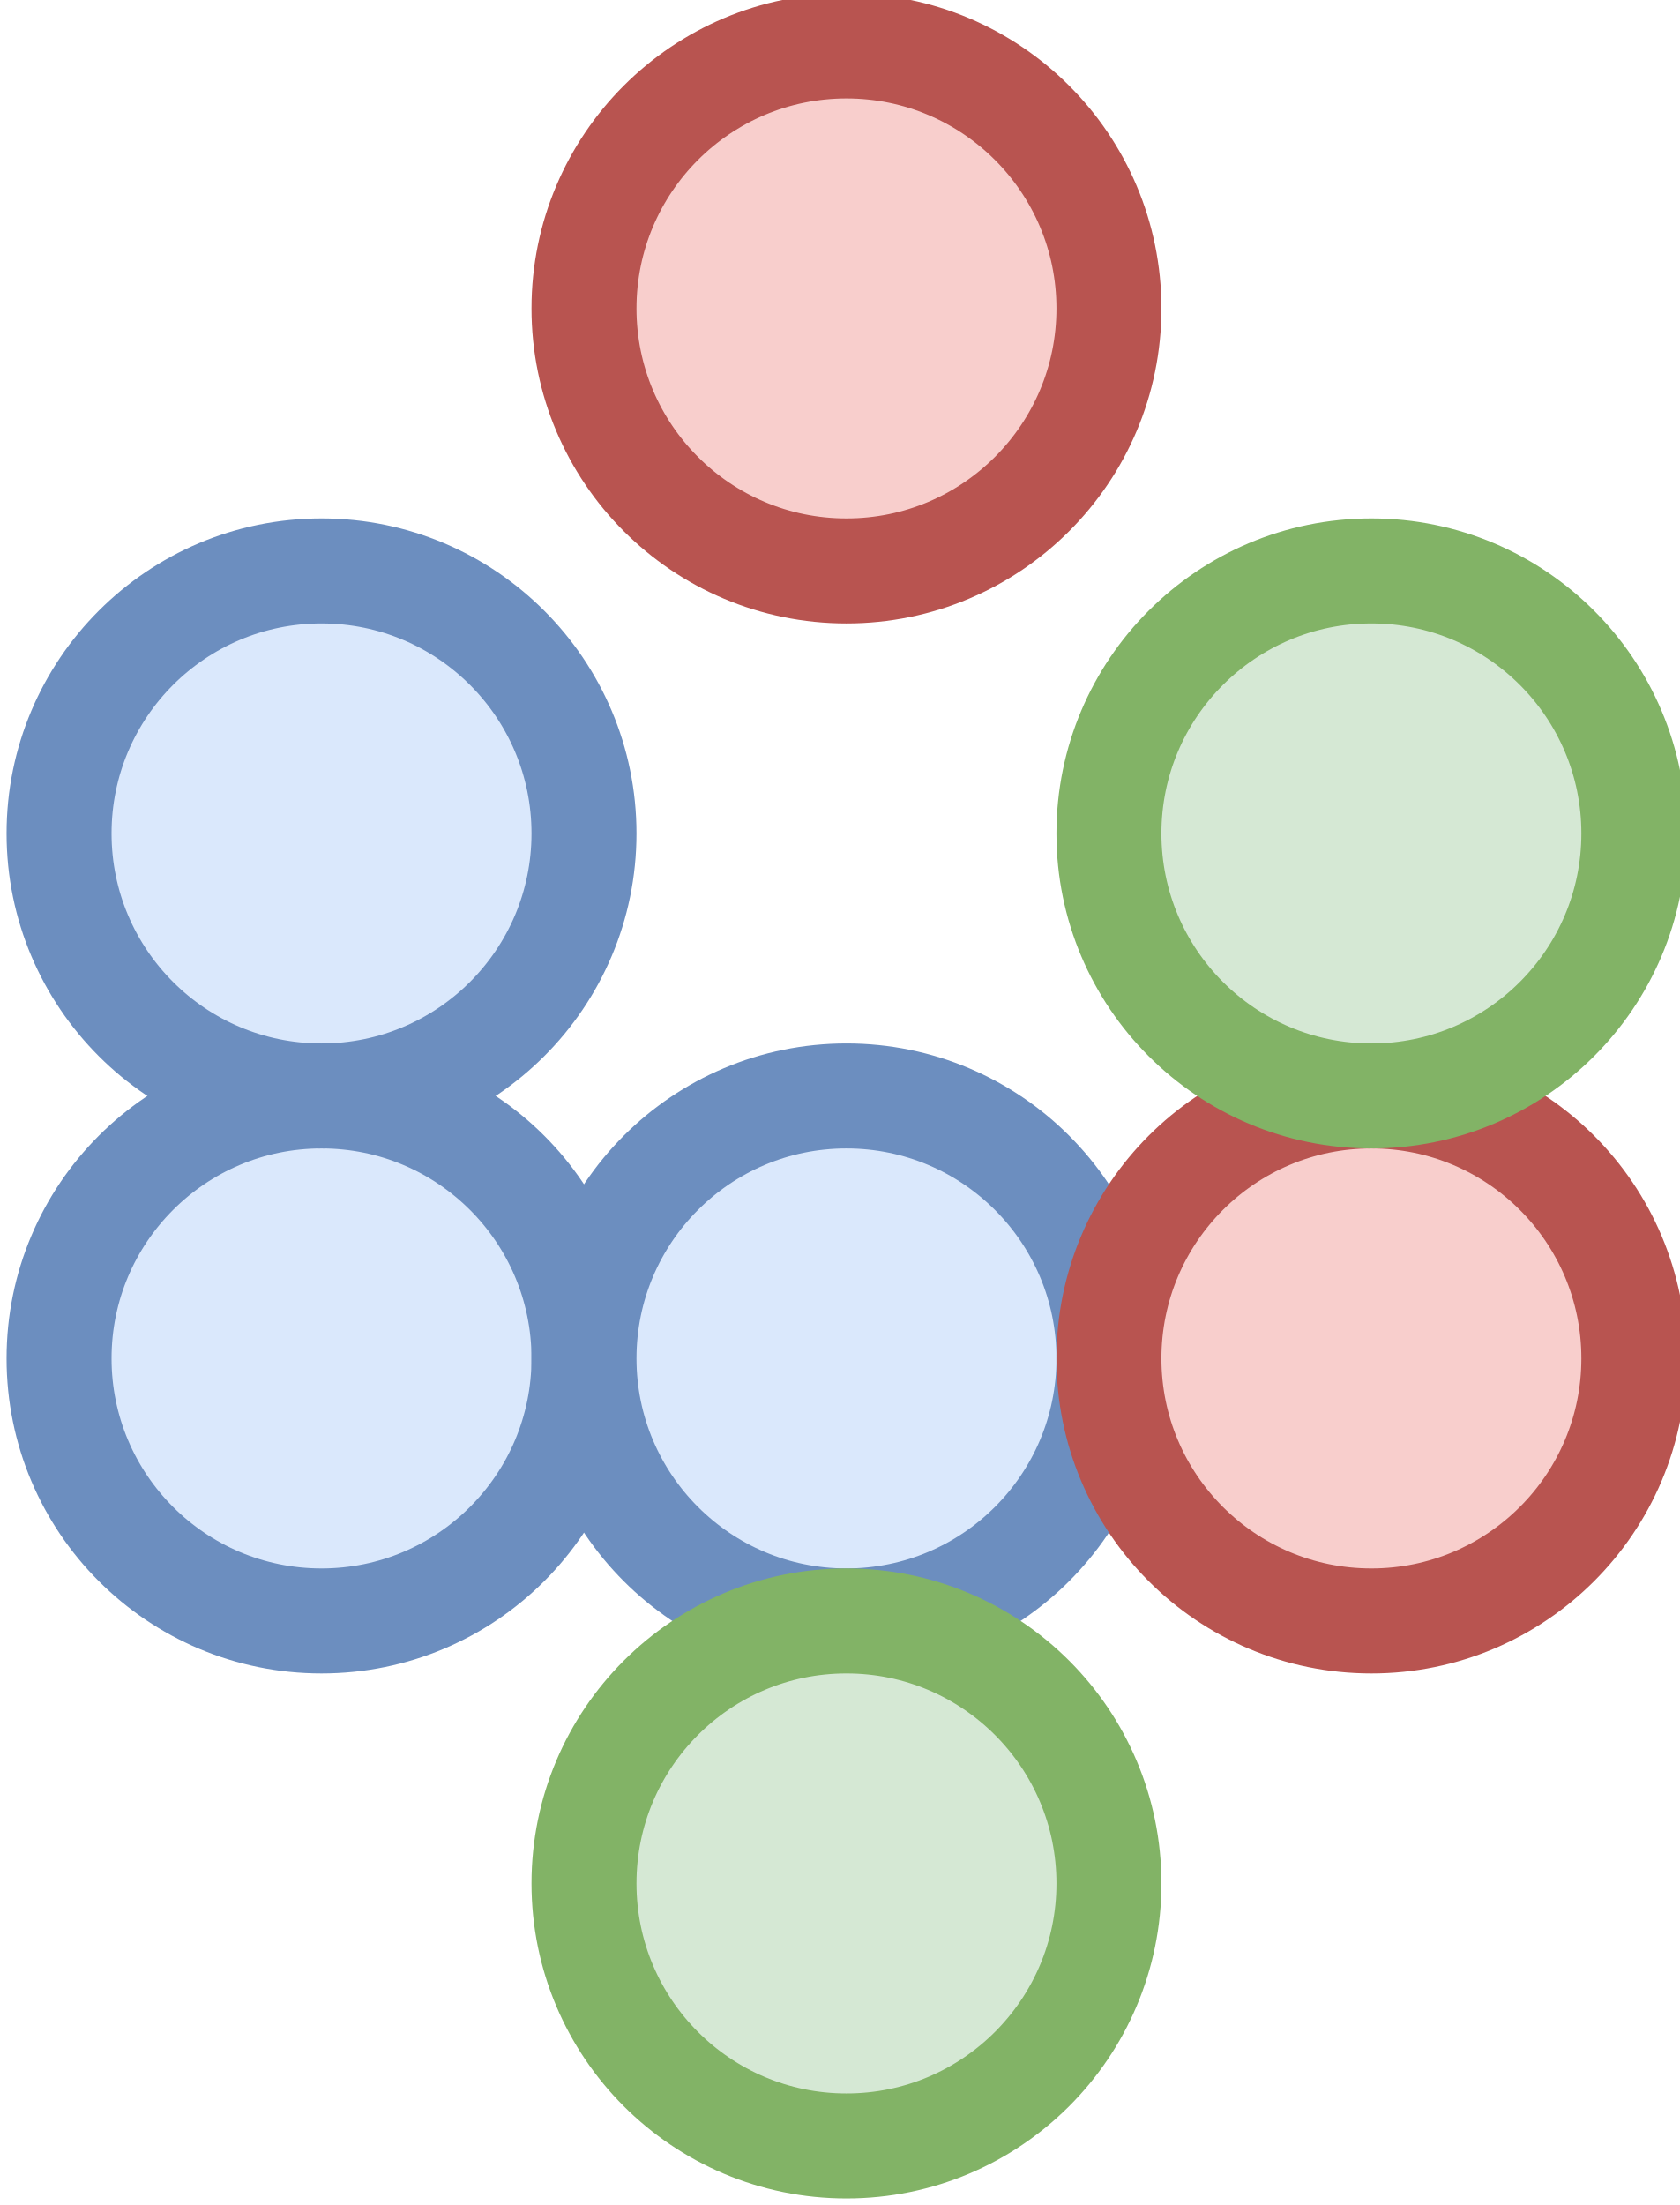
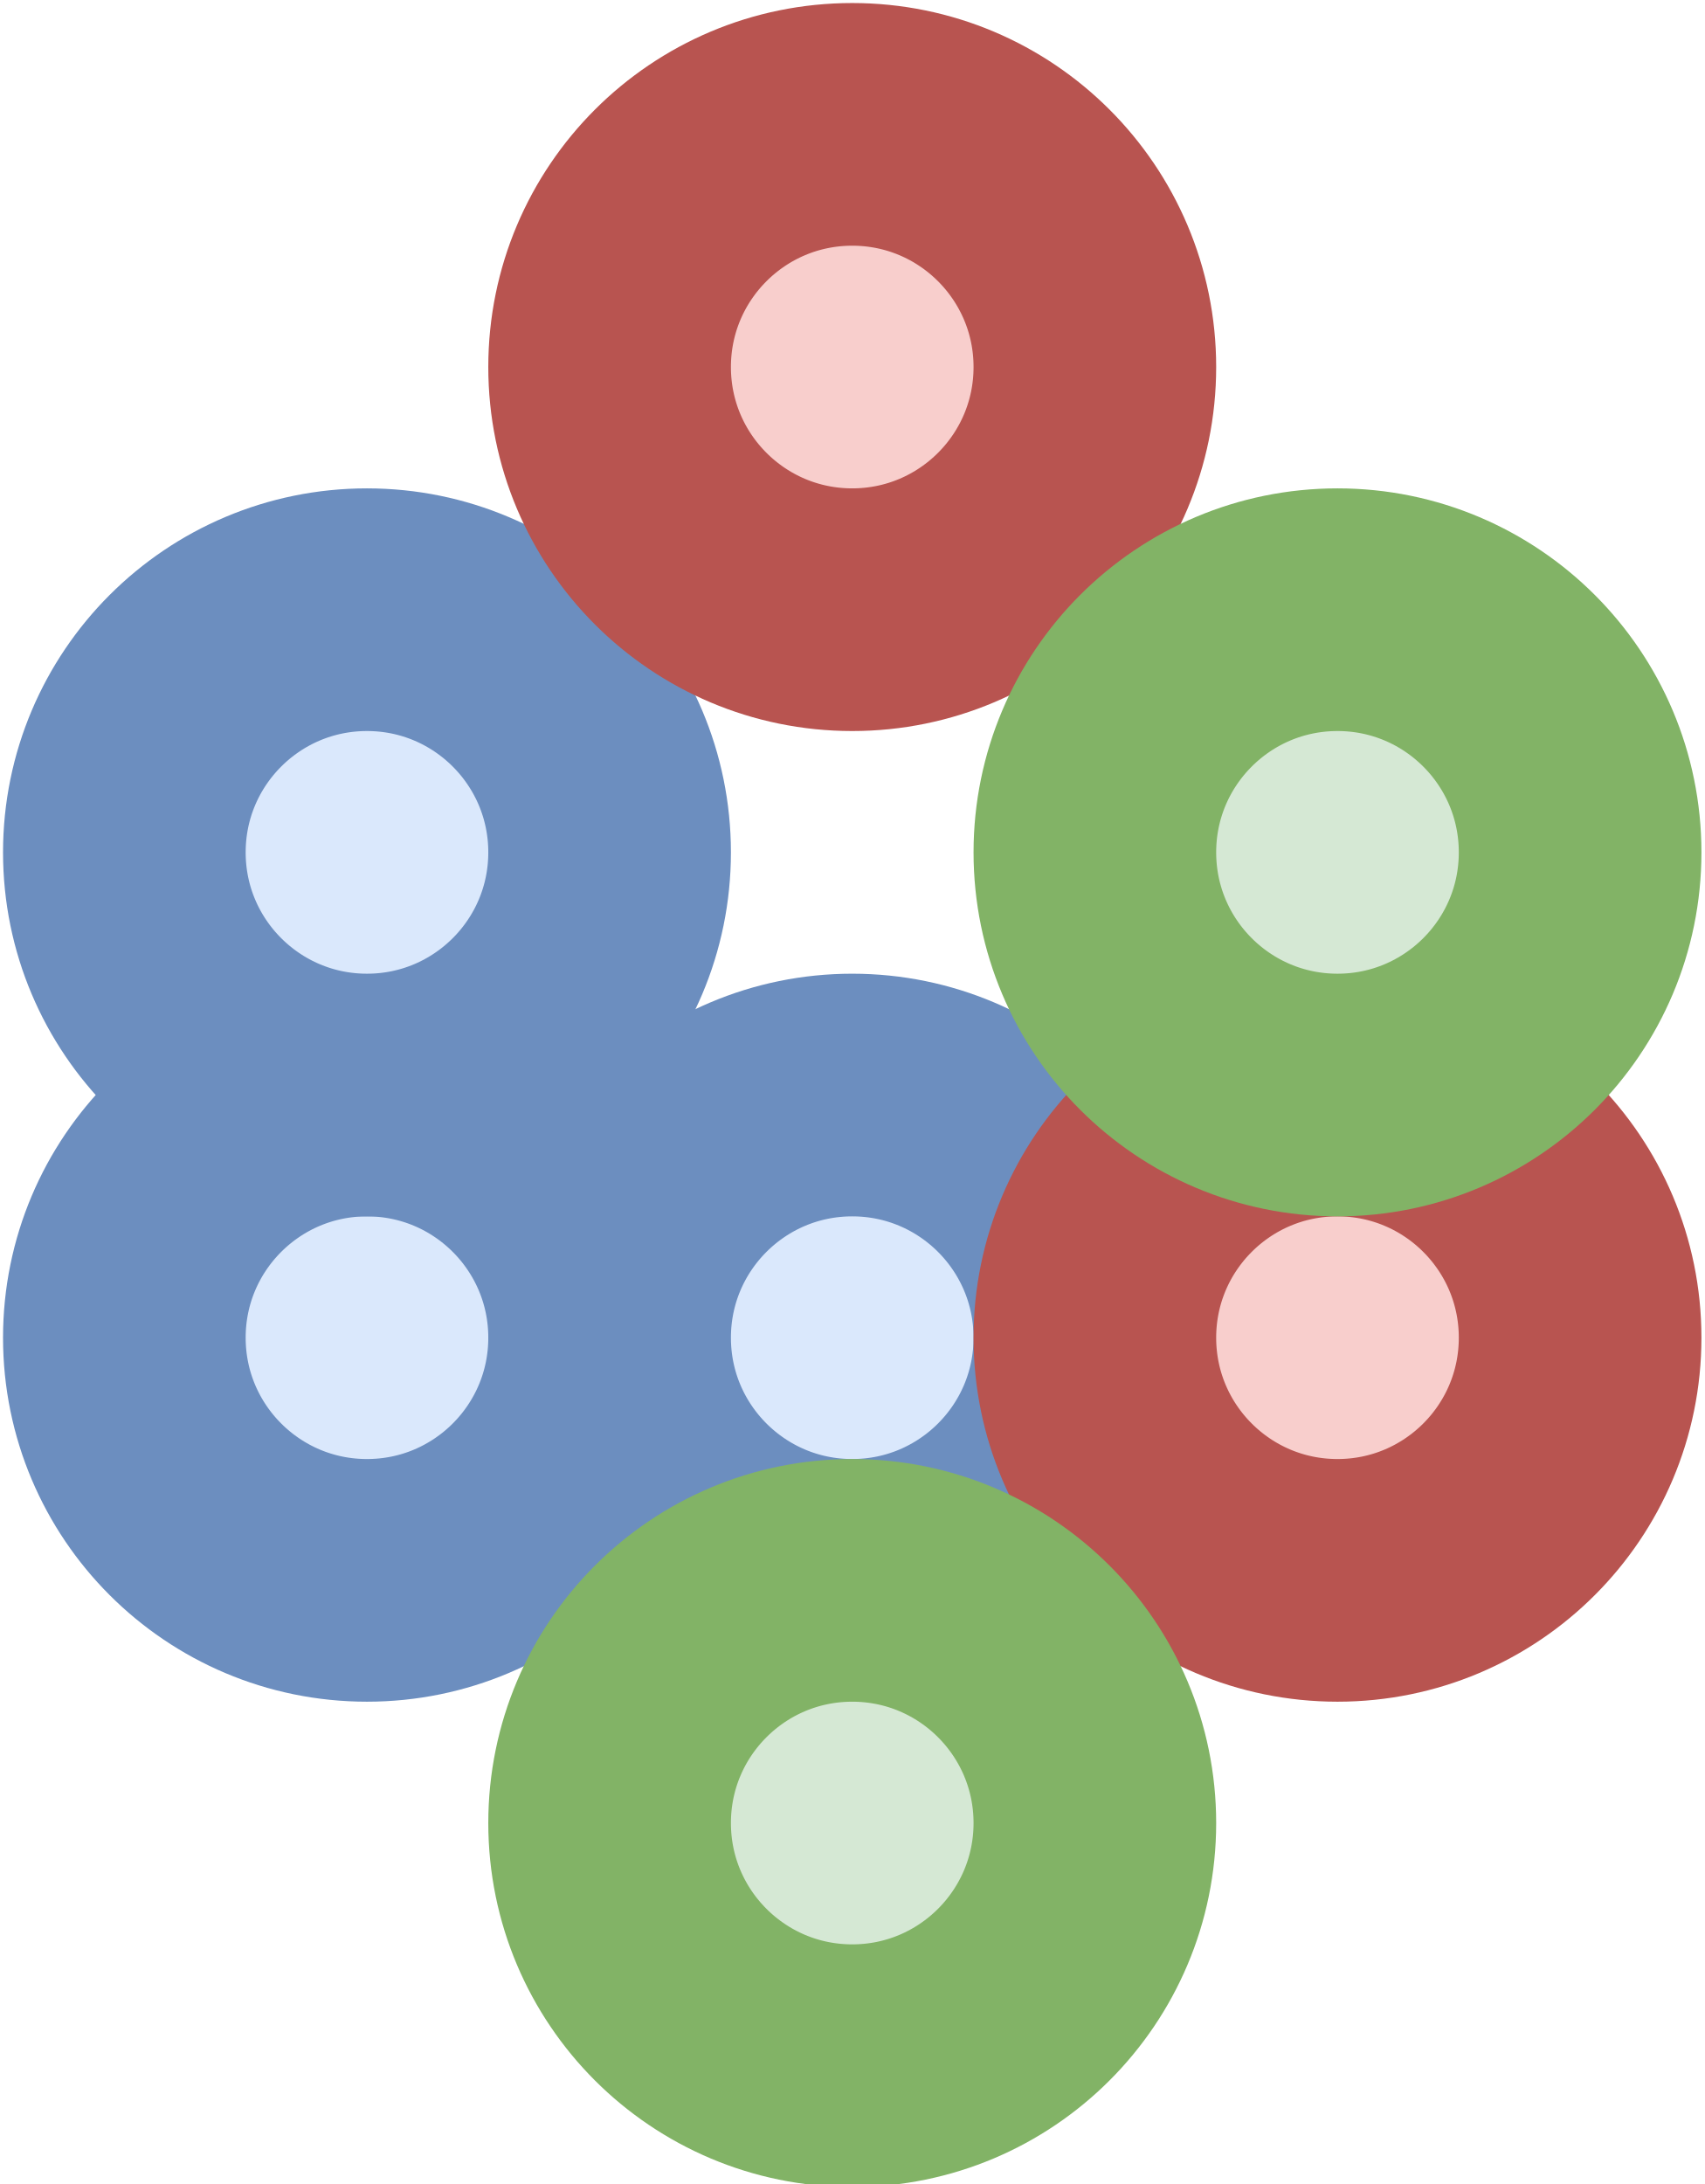
- <svg xmlns="http://www.w3.org/2000/svg" version="1.1" width="128px" height="168px" viewBox="-0.5 -0.5 128 168">
+ <svg xmlns="http://www.w3.org/2000/svg" version="1.1" width="281px" height="360px" viewBox="-0.5 -0.5 281 360">
  <defs />
  <g>
-     <ellipse cx="24" cy="103" rx="20" ry="20" fill="#dae8fc" stroke="#6c8ebf" stroke-width="8" pointer-events="all" />
-     <ellipse cx="24" cy="63" rx="20" ry="20" fill="#dae8fc" stroke="#6c8ebf" stroke-width="8" pointer-events="all" />
-     <ellipse cx="64" cy="23" rx="20" ry="20" fill="#f8cecc" stroke="#b85450" stroke-width="8" pointer-events="all" />
-     <ellipse cx="64" cy="103" rx="20" ry="20" fill="#dae8fc" stroke="#6c8ebf" stroke-width="8" pointer-events="all" />
-     <ellipse cx="104" cy="103" rx="20" ry="20" fill="#f8cecc" stroke="#b85450" stroke-width="8" pointer-events="all" />
-     <ellipse cx="64" cy="143" rx="20" ry="20" fill="#d5e8d4" stroke="#82b366" stroke-width="8" pointer-events="all" />
-     <ellipse cx="104" cy="63" rx="20" ry="20" fill="#d5e8d4" stroke="#82b366" stroke-width="8" pointer-events="all" />
+     <ellipse cx="60" cy="220" rx="40" ry="40" fill="#dae8fc" stroke="#6c8ebf" stroke-width="40" pointer-events="all" />
+     <ellipse cx="60" cy="140" rx="40" ry="40" fill="#dae8fc" stroke="#6c8ebf" stroke-width="40" pointer-events="all" />
+     <ellipse cx="140" cy="60" rx="40" ry="40" fill="#f8cecc" stroke="#b85450" stroke-width="40" pointer-events="all" />
+     <ellipse cx="140" cy="220" rx="40" ry="40" fill="#dae8fc" stroke="#6c8ebf" stroke-width="40" pointer-events="all" />
+     <ellipse cx="220" cy="220" rx="40" ry="40" fill="#f8cecc" stroke="#b85450" stroke-width="40" pointer-events="all" />
+     <ellipse cx="140" cy="300" rx="40" ry="40" fill="#d5e8d4" stroke="#82b366" stroke-width="40" pointer-events="all" />
+     <ellipse cx="220" cy="140" rx="40" ry="40" fill="#d5e8d4" stroke="#82b366" stroke-width="40" pointer-events="all" />
  </g>
</svg>
